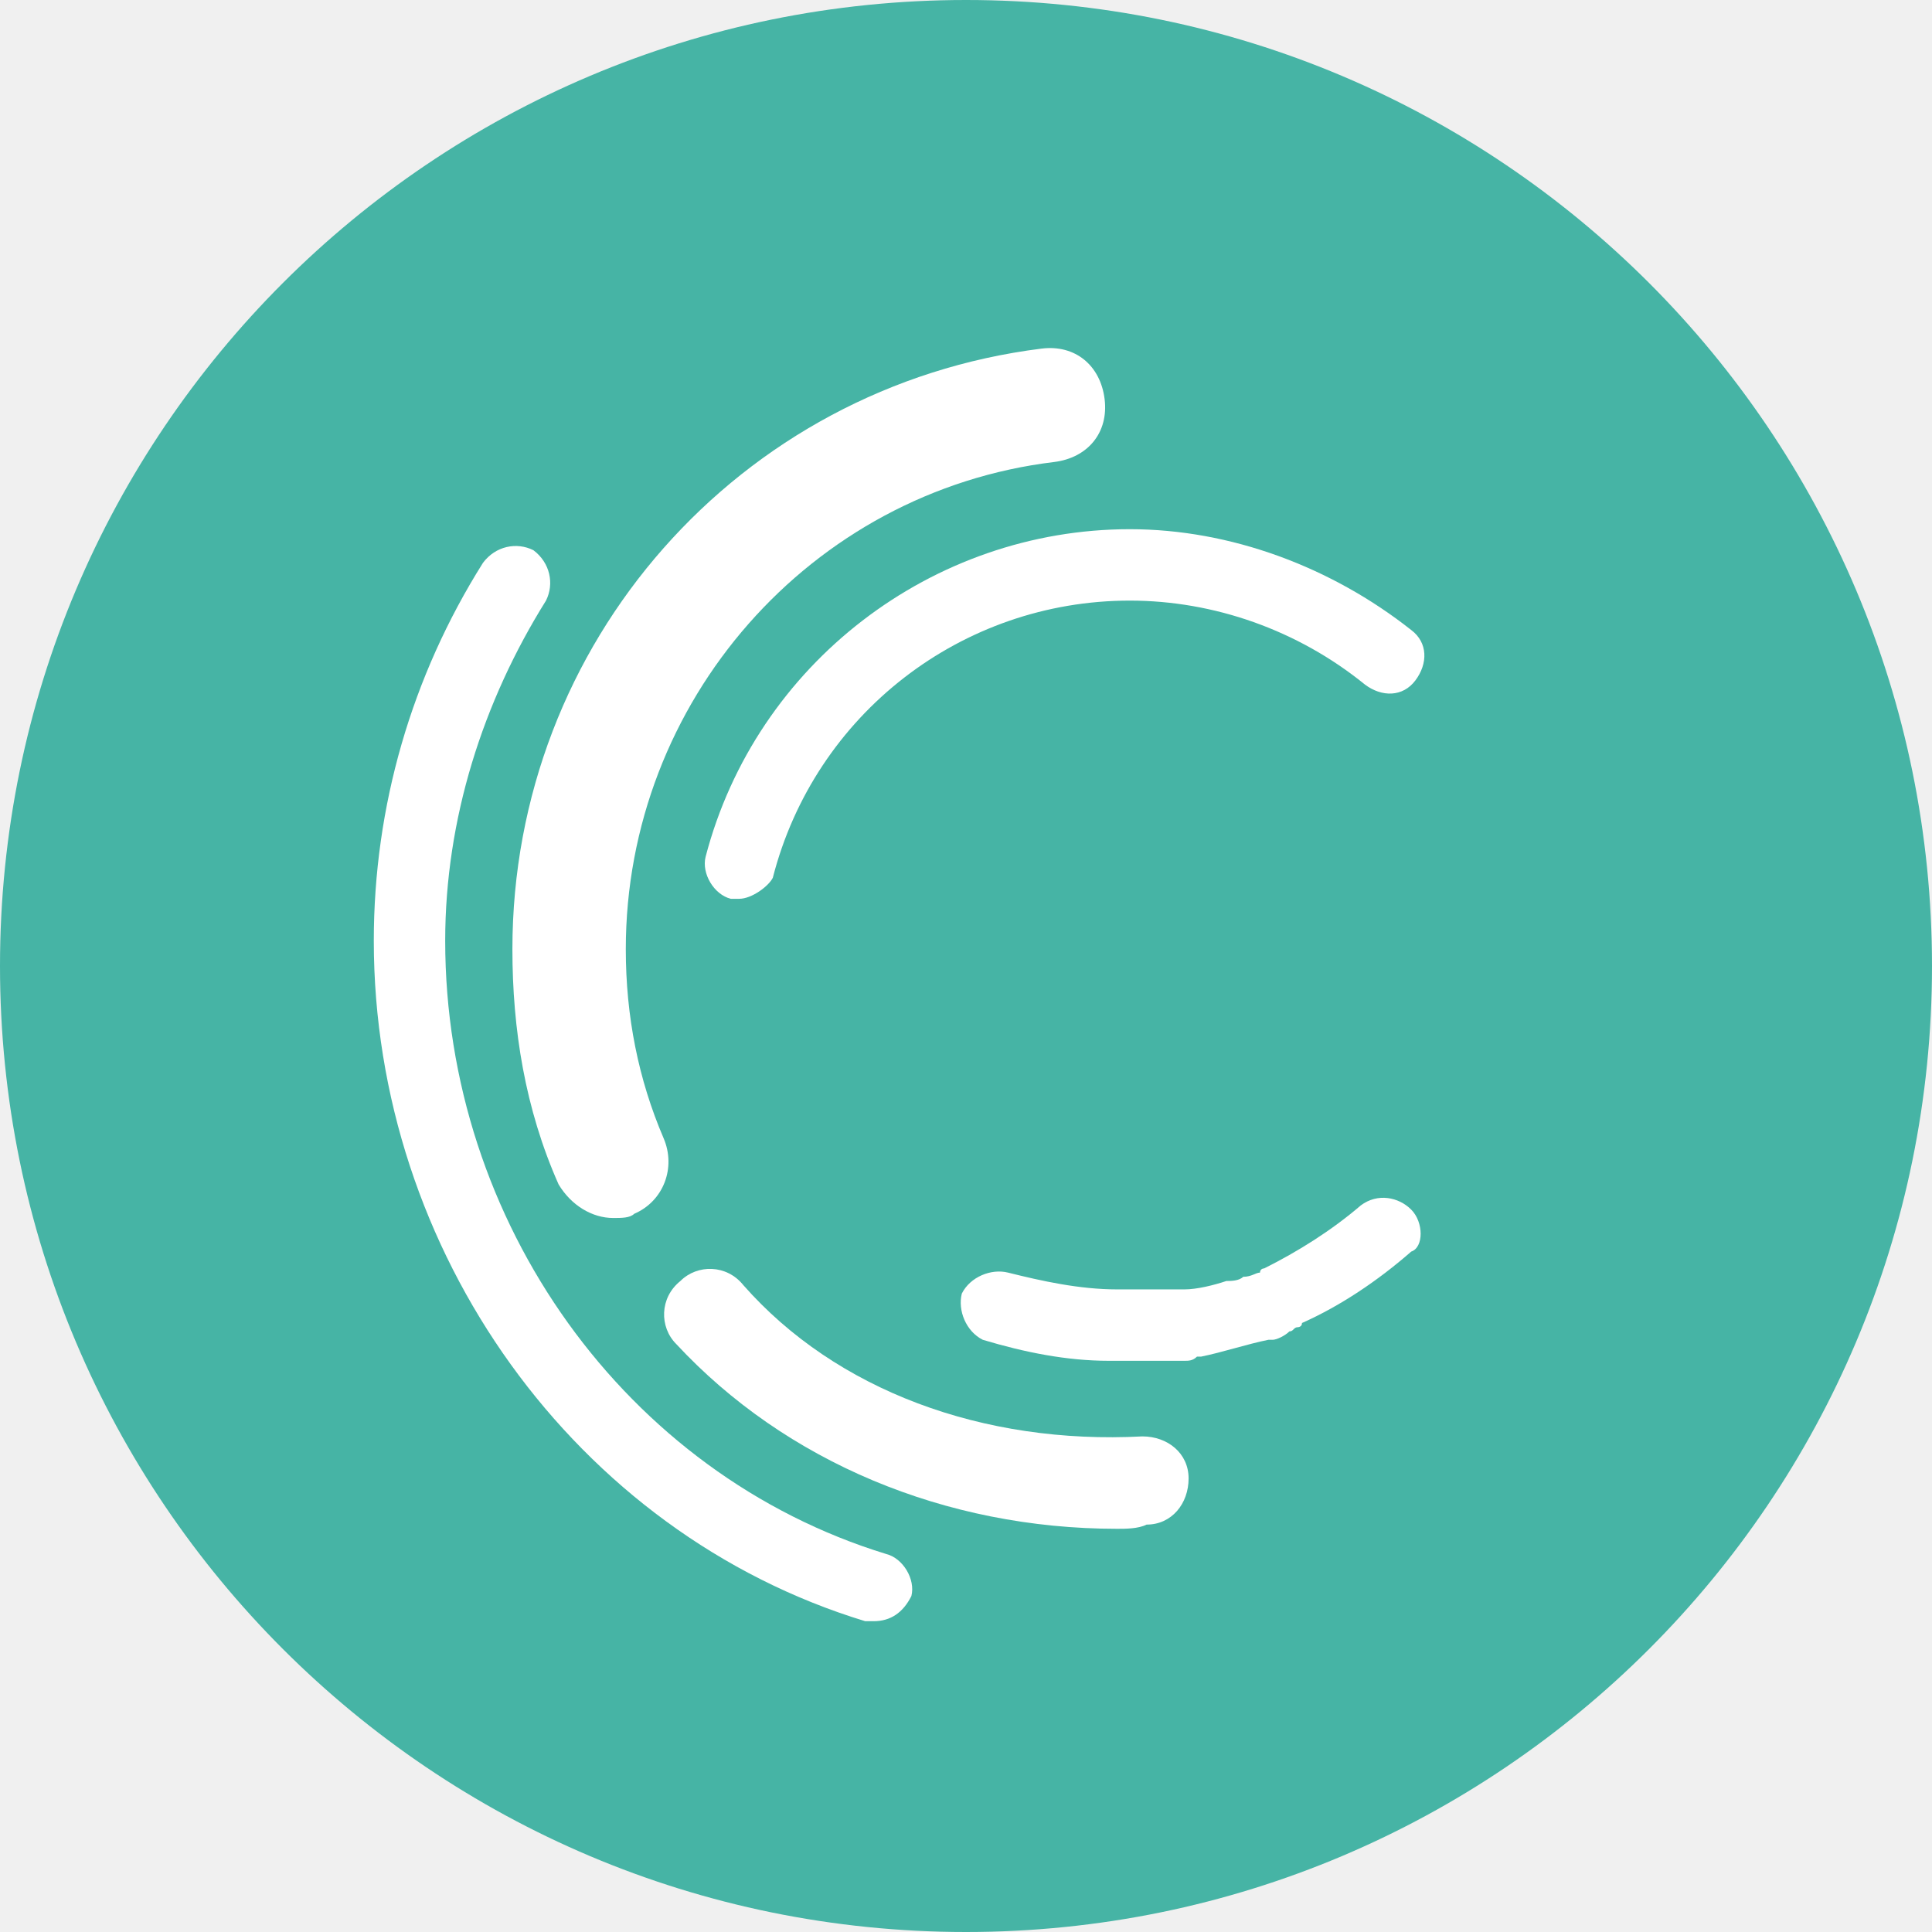
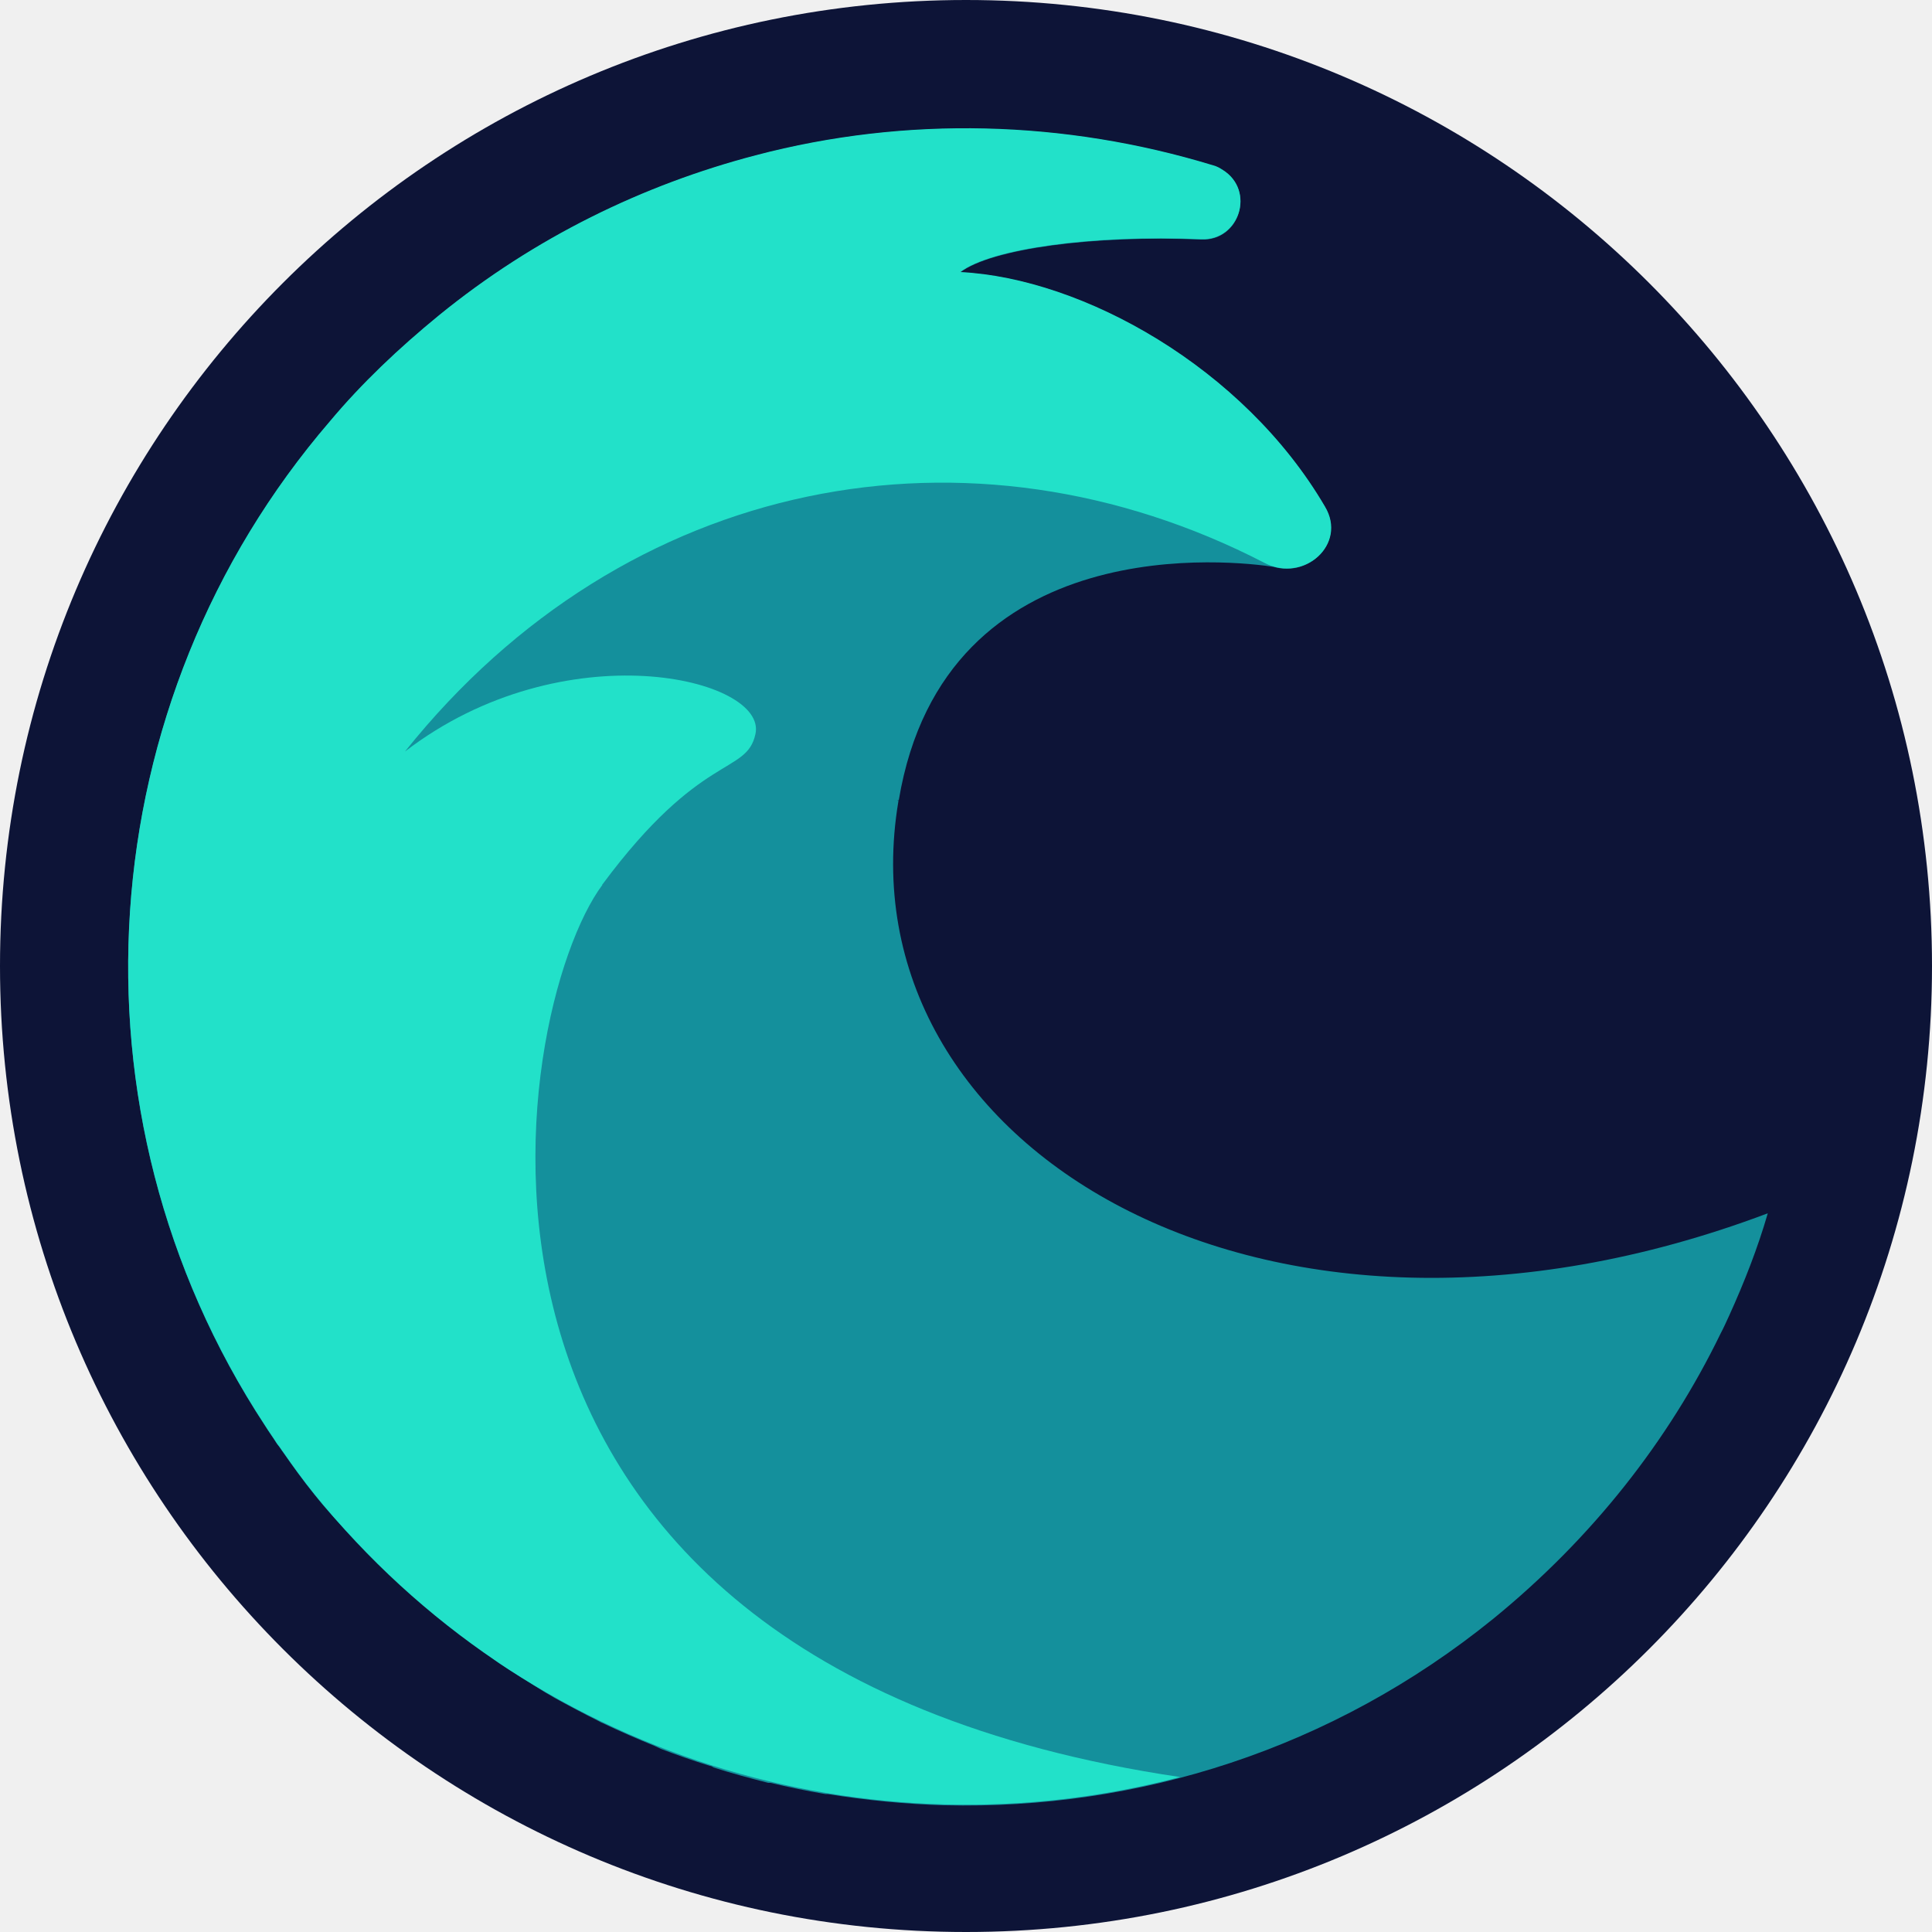
- <svg xmlns="http://www.w3.org/2000/svg" version="1.1" id="Layer_1" x="0px" y="0px" viewBox="0 0 46 46" style="enable-background:new 0 0 46 46;" xml:space="preserve">
-   <style type="text/css">
- 	.st0{fill:#46B4A5;}
- 	.st1{fill:#FFFFFF;}
- </style>
-   <g id="nav_liquid">
-     <g id="Group-7">
-       <circle id="Oval" class="st0" cx="23" cy="23" r="23" />
-     </g>
-   </g>
+ <svg xmlns="http://www.w3.org/2000/svg" version="1.1" viewBox="0 0 500 500">
+   <defs>
+     <style>
+       .cls-1 {
+         fill: #14909c;
+       }
+ 
+       .cls-2 {
+         fill: #22e1c9;
+       }
+ 
+       .cls-3 {
+         fill: #0d1437;
+       }
+     </style>
+   </defs>
  <g>
-     <g>
-       <g>
-         <path class="st1" d="M14.6,29c-0.5,0-1-0.3-1.3-0.8c-0.8-1.8-1.1-3.7-1.1-5.6c0-7.3,5.4-13.4,12.6-14.3c0.8-0.1,1.4,0.4,1.5,1.2     s-0.4,1.4-1.2,1.5c-5.8,0.7-10.2,5.7-10.2,11.6c0,1.6,0.3,3.1,0.9,4.5c0.3,0.7,0,1.5-0.7,1.8C15,29,14.8,29,14.6,29z" />
+     <g id="Layer_1">
+       <g id="Layer_1-2" data-name="Layer_1">
+         <g id="Layer_1-2">
+           <g>
+             <circle class="cls-3" cx="250" cy="250" r="250" />
+             <path class="cls-1" d="M232.6,207.1c11.9-71.2,87.9-61.8,97-60.4,9.5,2.7,18.5-6.5,13.3-15.5-21-35.9-62.6-59.1-94.4-60.7,8-6.1,34.4-9.7,62.4-8.5,9.9.4,14-12.6,5.6-17.9-.8-.5-1.4-.9-2.5-1.2-38.3-11.7-79.4-12.9-118.5-2.6-29,7.6-57.1,21.2-81.9,41.4-10.4,8.5-20,17.6-28.2,27.4-62.4,72.5-70,178.9-16.8,259.9,1,1.6,2.1,3.1,3.1,4.7.9,1.1,1.2,1.7,1.6,2.2,2.5,3.6,5.1,7.2,8,10.8,3,3.8,6.4,7.5,9.8,11,.9.9,1.6,1.7,2.6,2.6,3,3.1,6.1,6.4,9.6,9.4.2.3.6.5.9.9,3.5,3.1,7.3,6.1,10.9,9.2.9.8,1.8,1.4,2.6,2.1,3.4,2.6,6.9,5,10.2,7.6.5.3.9.6,1.2.9,3.9,2.6,8,5.1,12,7.6.9.5,1.6.9,2.4,1.4,3.8,2.1,7.6,4.1,11.4,6,.5.3.9.5,1.2.6,4.4,2.1,8.8,4,13.2,5.8.6.3,1.1.5,1.7.8,4.2,1.6,8.5,3.1,12.7,4.4.4,0,.8.3.9.4,4.6,1.5,9.5,2.8,14.2,4h.6c4.6,1.1,9.5,2.1,14.2,2.9h.6c10,1.6,20.1,2.6,30.1,2.9h.2c49.9,1.2,100.2-14.4,142-48.3,25.5-20.8,45.3-46,58.8-73.8.8-1.5,1.5-3.1,2.2-4.6,3.9-8.6,7.4-17.5,10-26.5-130.8,49.3-239.9-17.7-225-106.6v-.2h-.5.1Z" />
+             <path class="cls-2" d="M155.9,228.9c25.5-34.4,37.3-28.3,39.6-38.9,3.3-14.5-49.6-27.1-90.7,4.5,57.2-71.6,146.5-88.1,222.5-48.8,10.1,5.2,21.5-4.8,15.6-14.6-21-35.9-62.6-59.1-94.4-60.7,8-6.1,34.4-9.7,62.4-8.5,9.9.4,14-12.6,5.6-17.9-.8-.5-1.4-.9-2.5-1.2-38.3-11.7-79.4-12.9-118.5-2.6-29,7.6-57.1,21.2-81.9,41.4-10.4,8.5-20,17.6-28.2,27.4-62.4,72.5-70,178.9-16.8,259.9,1,1.6,2.1,3.1,3.1,4.7.9,1.1,1.2,1.7,1.6,2.2,2.5,3.6,5.1,7.2,8,10.8,55.4,68.5,144.1,94.4,224.1,73.3-204.5-30.3-173.4-198.9-149.5-230.9h-.1,0Z" />
+           </g>
+         </g>
      </g>
-     </g>
-     <g>
-       <g>
-         <path class="st1" d="M17.6,21.4c-0.1,0-0.1,0-0.2,0c-0.4-0.1-0.7-0.6-0.6-1c1.2-4.6,5.4-7.8,10.1-7.8c2.4,0,4.8,0.9,6.7,2.4     c0.4,0.3,0.4,0.8,0.1,1.2c-0.3,0.4-0.8,0.4-1.2,0.1c-1.6-1.3-3.6-2-5.6-2c-4,0-7.5,2.7-8.5,6.6C18.3,21.1,17.9,21.4,17.6,21.4z" />
-       </g>
-     </g>
-     <g>
-       <g>
-         <path class="st1" d="M20.8,38.6c-0.1,0-0.2,0-0.2,0c-6.9-2.1-11.7-8.8-11.7-16.2c0-3.2,0.9-6.3,2.6-9c0.3-0.4,0.8-0.5,1.2-0.3     c0.4,0.3,0.5,0.8,0.3,1.2c-1.5,2.4-2.4,5.2-2.4,8.1c0,6.7,4.3,12.7,10.5,14.6c0.4,0.1,0.7,0.6,0.6,1     C21.5,38.4,21.2,38.6,20.8,38.6z" />
-       </g>
-     </g>
-     <g>
-       <g>
-         <path class="st1" d="M26.6,36.4c-4.1,0-7.9-1.6-10.5-4.4c-0.4-0.4-0.4-1.1,0.1-1.5c0.4-0.4,1.1-0.4,1.5,0.1     c2.2,2.5,5.7,3.8,9.5,3.6c0.6,0,1.1,0.4,1.1,1s-0.4,1.1-1,1.1C27.1,36.4,26.8,36.4,26.6,36.4z" />
-       </g>
-     </g>
-     <g>
-       <path class="st1" d="M33.6,28.8c-0.3-0.3-0.8-0.4-1.2-0.1c-0.7,0.6-1.5,1.1-2.3,1.5c0,0-0.1,0-0.1,0.1c-0.1,0-0.2,0.1-0.4,0.1l0,0    c-0.1,0.1-0.3,0.1-0.4,0.1c-0.3,0.1-0.7,0.2-1,0.2l0,0c-0.1,0-0.2,0-0.3,0c-0.1,0-0.1,0-0.2,0s-0.1,0-0.2,0s-0.3,0-0.4,0H27    c-0.1,0-0.2,0-0.3,0h-0.1c-0.9,0-1.8-0.2-2.6-0.4c-0.4-0.1-0.9,0.1-1.1,0.5c-0.1,0.4,0.1,0.9,0.5,1.1c1,0.3,2,0.5,3,0.5l0,0    c0.1,0,0.1,0,0.2,0l0,0l0,0l0,0c0.2,0,0.3,0,0.5,0c0.1,0,0.1,0,0.2,0s0.2,0,0.3,0c0.1,0,0.3,0,0.4,0s0.1,0,0.2,0s0.2,0,0.3-0.1    c0,0,0,0,0.1,0c0.5-0.1,1.1-0.3,1.6-0.4c0,0,0,0,0.1,0s0.3-0.1,0.4-0.2c0.1,0,0.1-0.1,0.2-0.1c0,0,0.1,0,0.1-0.1l0,0    c0.9-0.4,1.8-1,2.6-1.7C33.9,29.7,33.9,29.1,33.6,28.8z" />
    </g>
  </g>
</svg>
